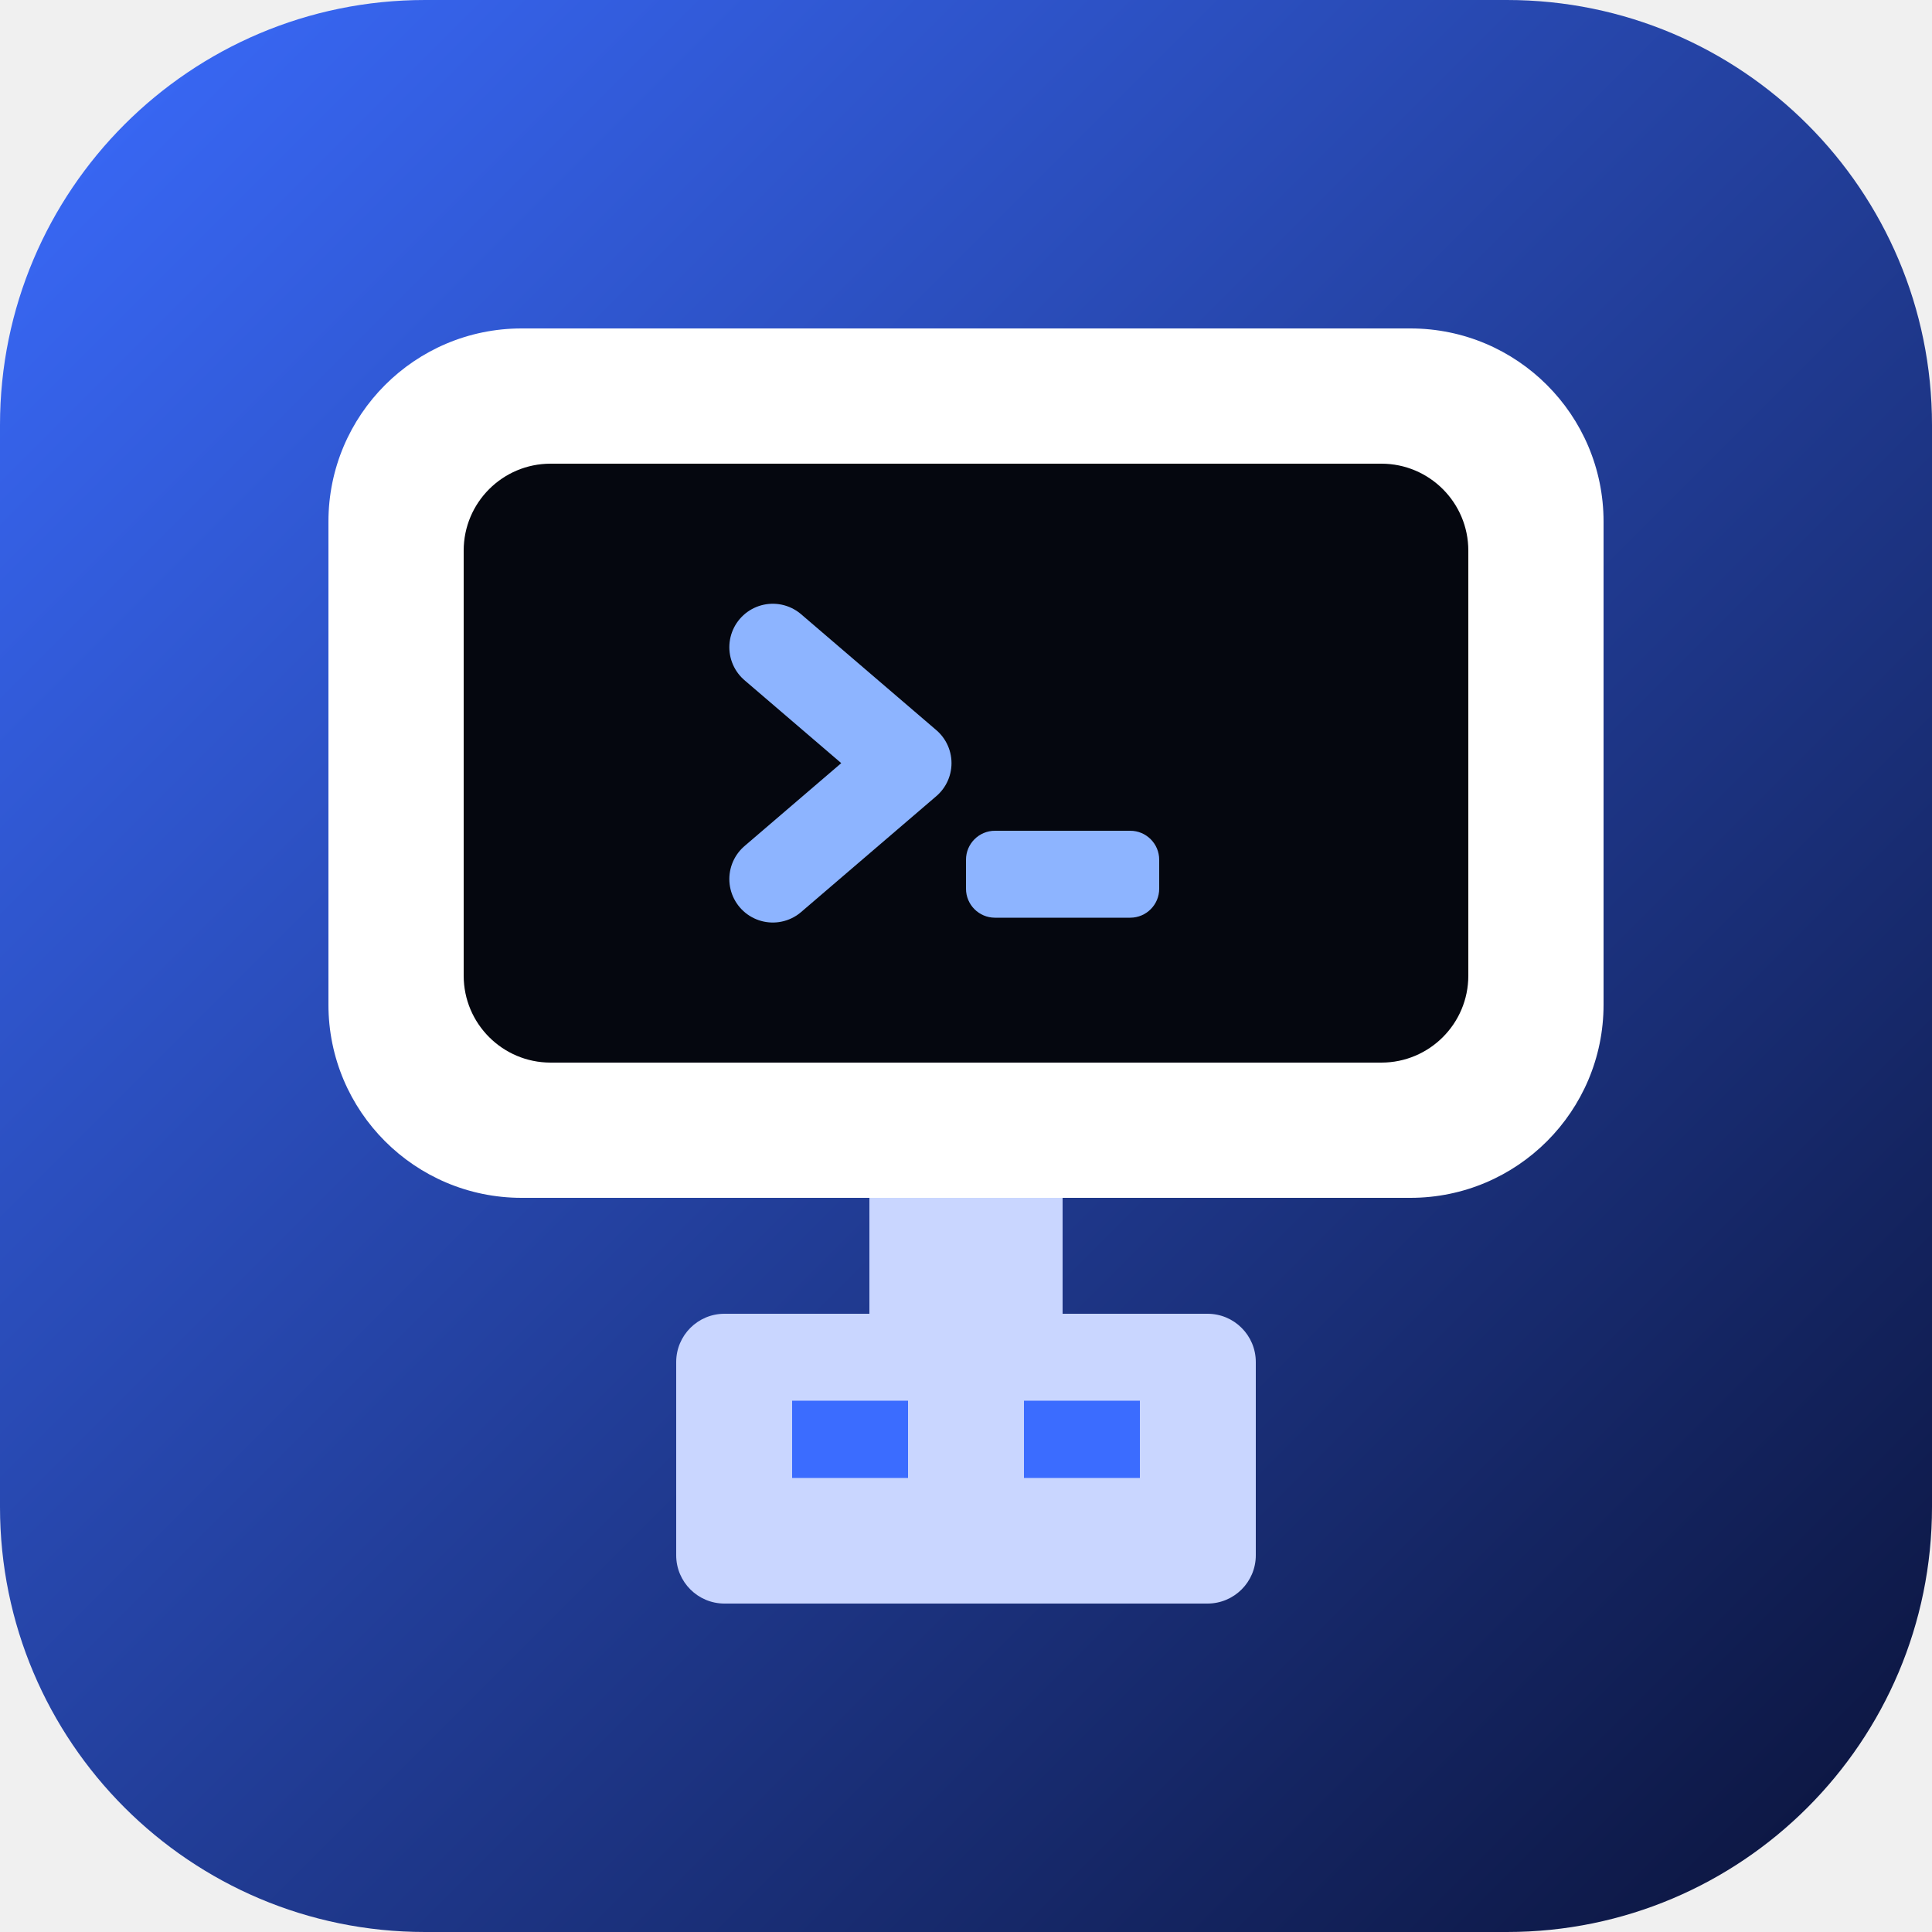
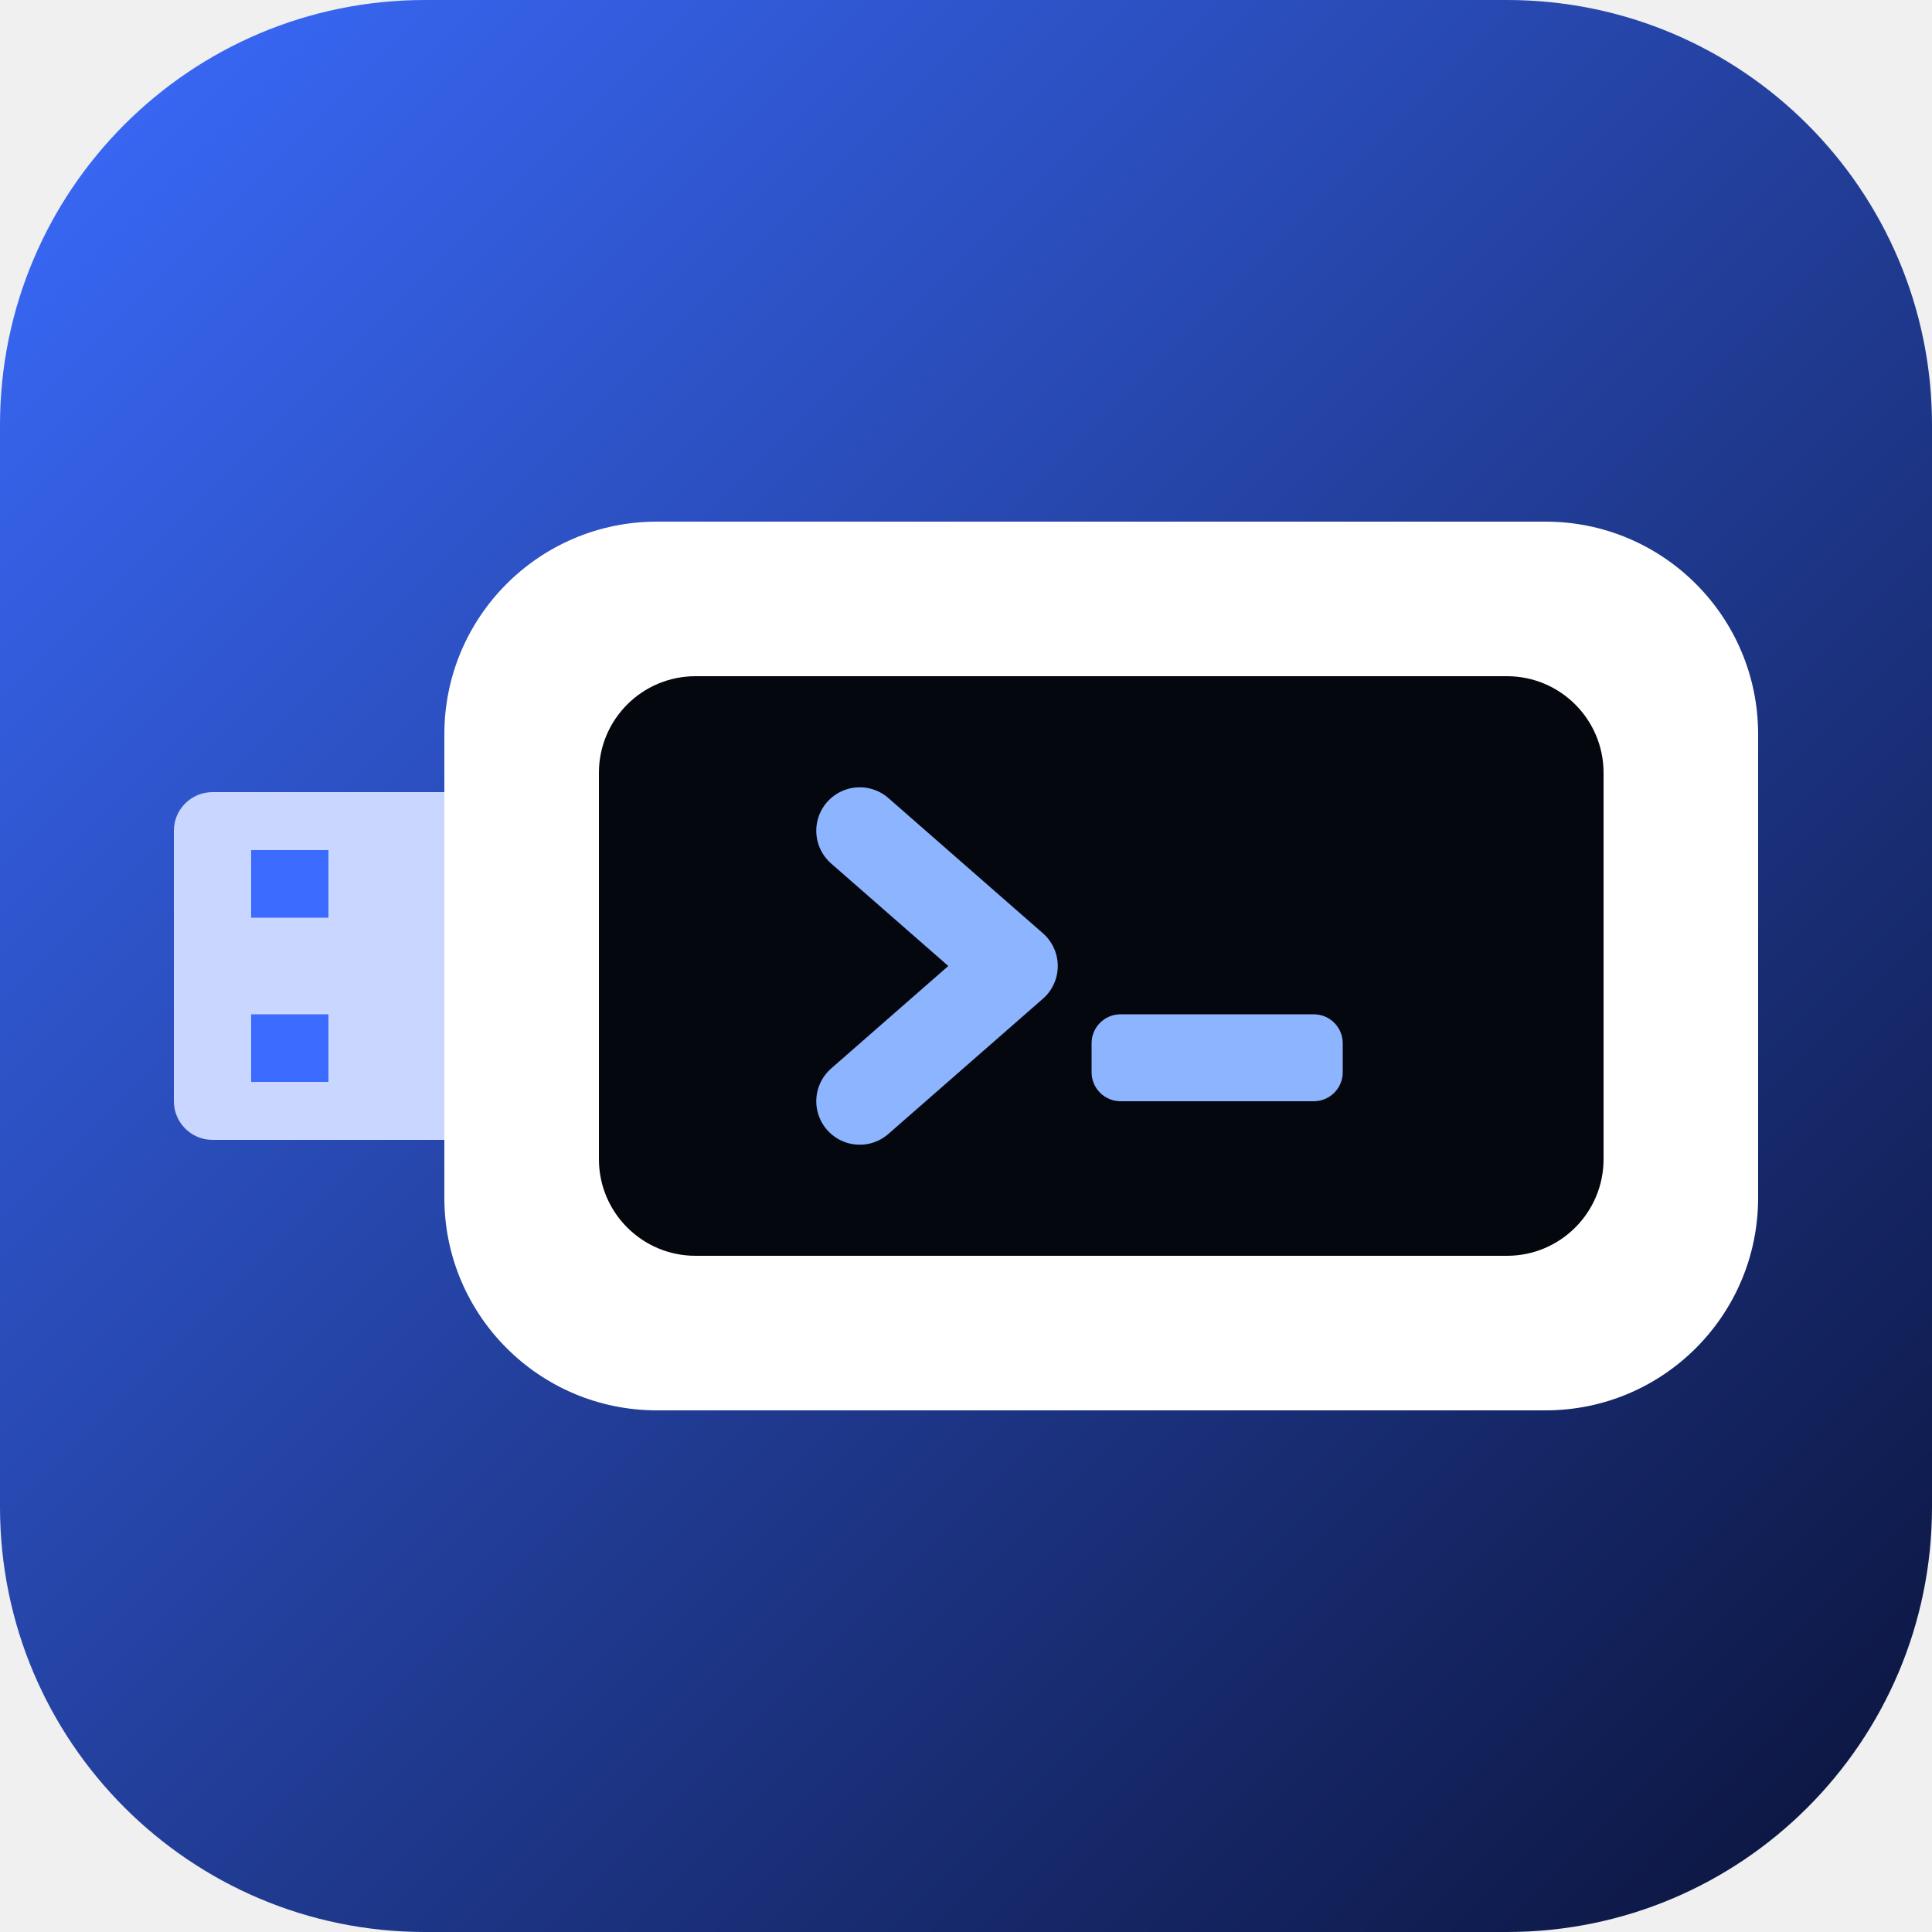
<svg xmlns="http://www.w3.org/2000/svg" viewBox="0 0 100 100">
  <defs>
    <linearGradient id="u" x1="0" y1="0" x2="1" y2="1">
      <stop offset="0" stop-color="#3b6cff" />
      <stop offset="1" stop-color="#0a1238" />
    </linearGradient>
  </defs>
  <rect width="100" height="100" rx="22" fill="url(#u)" />
-   <rect x="17" y="17" width="66" height="45" rx="10" fill="#fff" />
-   <rect x="24" y="24" width="52" height="31" rx="4.5" fill="#05070f" />
-   <path d="M40 33.5l7 6-7 6" fill="none" stroke="#8db4ff" stroke-width="4.5" stroke-linecap="round" stroke-linejoin="round" />
-   <rect x="50" y="43" width="10" height="4.5" rx="1.5" fill="#8db4ff" />
-   <rect x="45" y="62" width="10" height="6" fill="#c9d6ff" />
-   <rect x="35" y="68" width="30" height="15" rx="2.5" fill="#c9d6ff" />
-   <rect x="41" y="72.5" width="6" height="4" fill="#3b6cff" />
-   <rect x="53" y="72.5" width="6" height="4" fill="#3b6cff" />
+   <rect x="9" y="41" width="16" height="18" rx="2" fill="#c9d6ff" />
+   <rect x="13" y="44" width="4" height="3.5" fill="#3b6cff" />
+   <rect x="13" y="52.5" width="4" height="3.5" fill="#3b6cff" />
+   <rect x="23" y="27" width="68" height="46" rx="11" fill="#fff" />
+   <rect x="31" y="35" width="52" height="30" rx="5" fill="#05070f" />
+   <path d="M44.5 43l8 7-8 7" fill="none" stroke="#8db4ff" stroke-width="4.5" stroke-linecap="round" stroke-linejoin="round" />
+   <rect x="56.5" y="52.5" width="13" height="4.5" rx="1.5" fill="#8db4ff" />
</svg>
